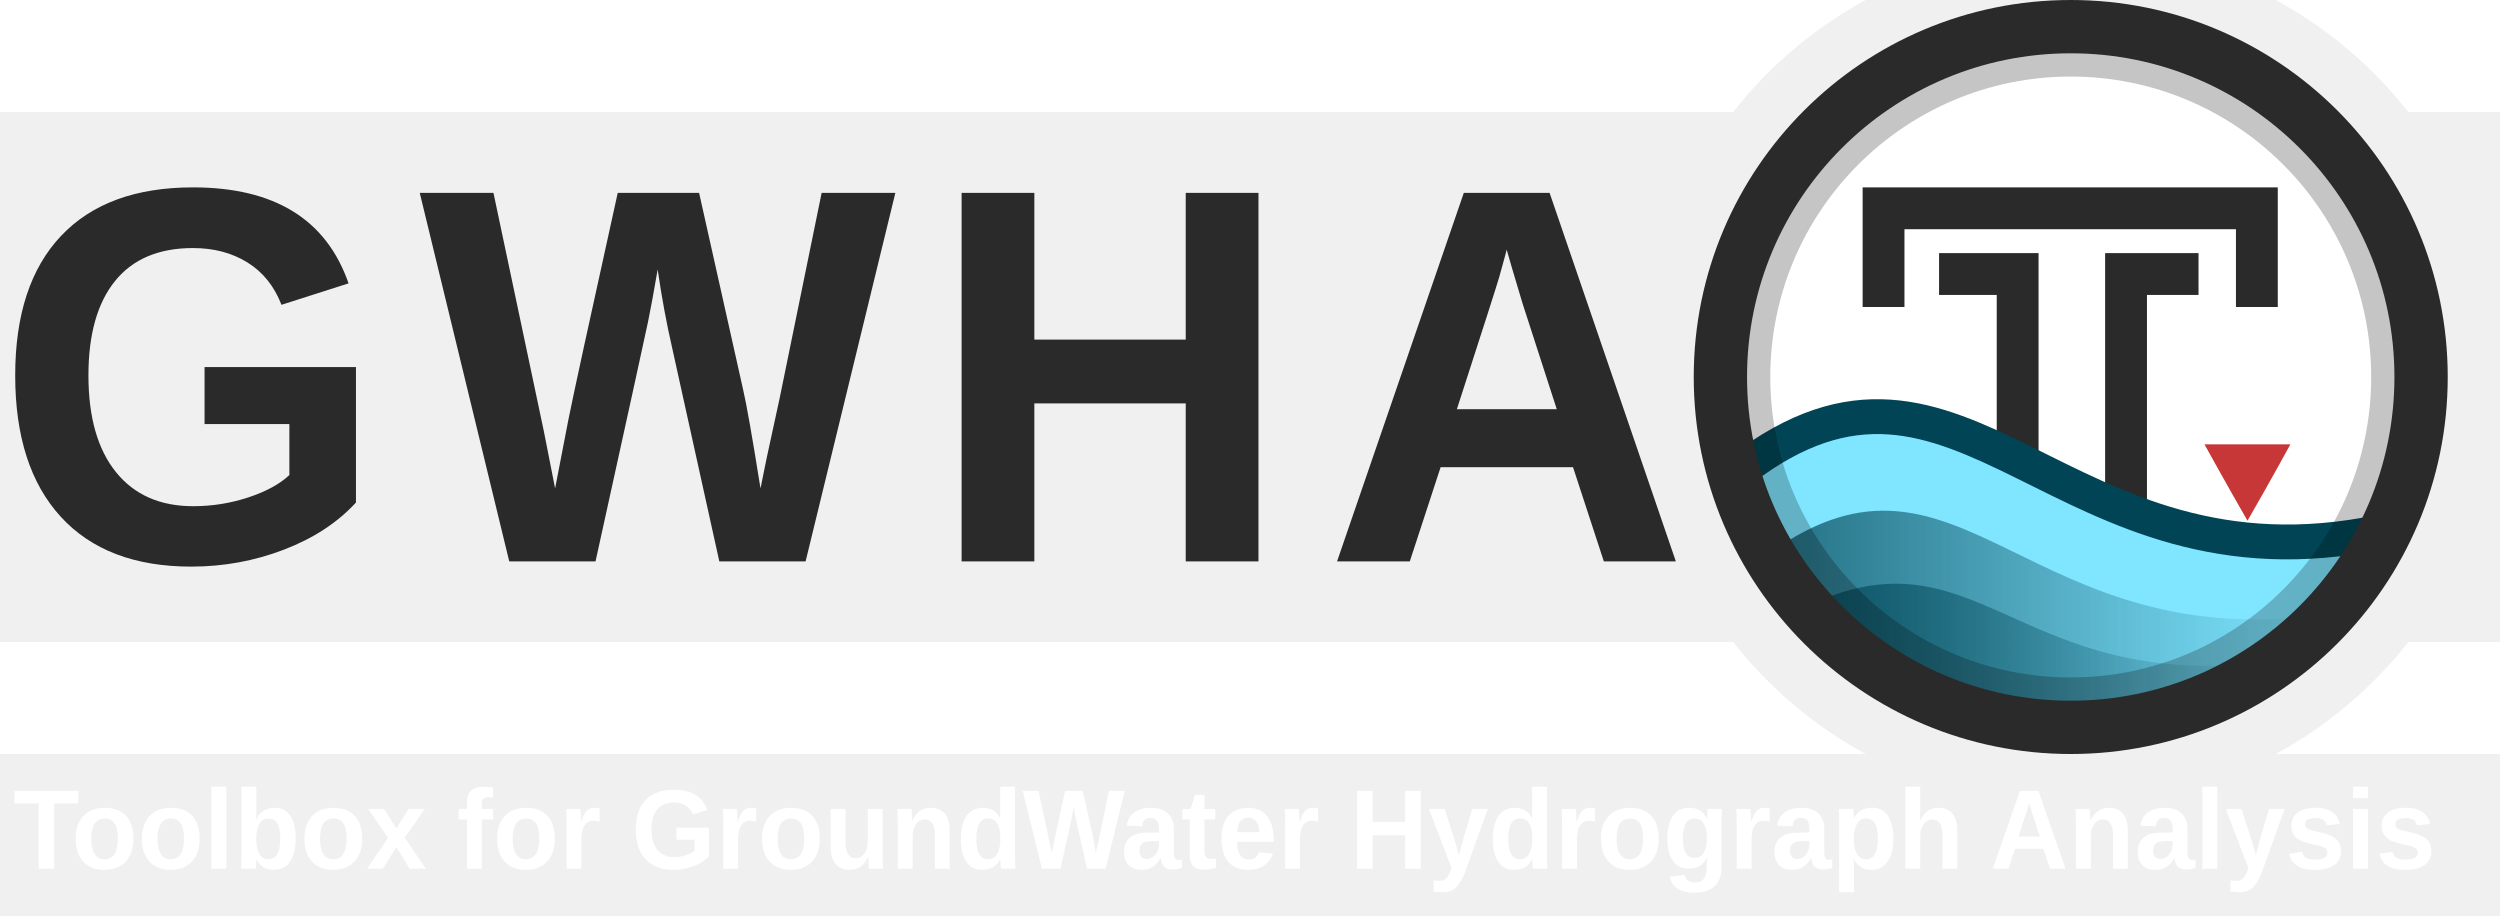
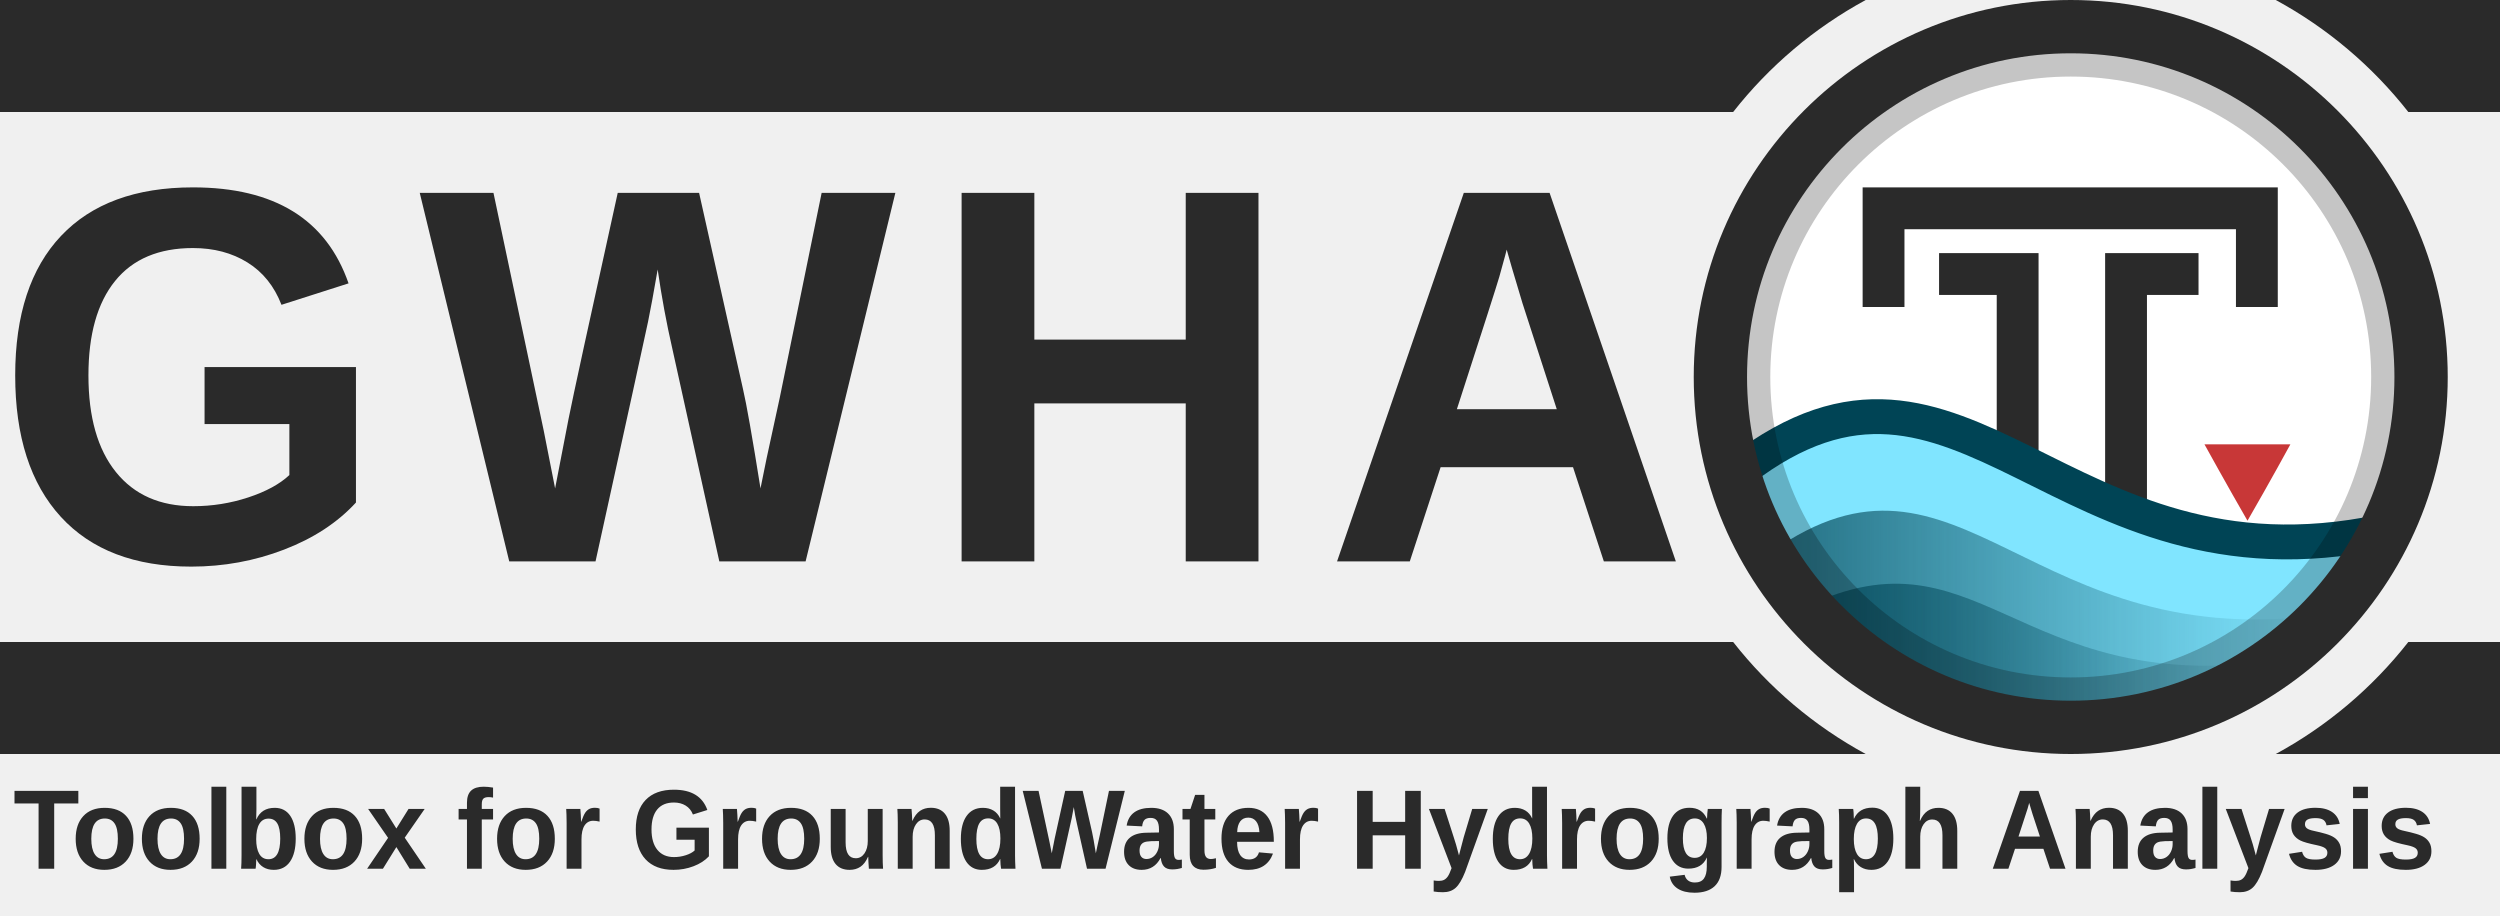
<svg xmlns="http://www.w3.org/2000/svg" xmlns:xlink="http://www.w3.org/1999/xlink" id="svg3336" style="enable-background:new" height="695" width="1897" version="1.1">
  <defs id="defs3338">
    <filter id="filter4254" style="color-interpolation-filters:sRGB">
      <feBlend id="feBlend4256" in2="BackgroundImage" mode="multiply" />
    </filter>
    <clipPath clipPathUnits="userSpaceOnUse" id="clipPath3962">
      <rect width="460.092" x="56.304" y="10.396" rx="230.027" height="460.093" style="fill:none;stroke:#ff0000;stroke-width:1.067;stroke-miterlimit:4;stroke-dasharray:none;enable-background:new" id="rect3964" clip-path="none" />
    </clipPath>
    <clipPath clipPathUnits="userSpaceOnUse" id="clipPath3973">
      <rect width="431.337" x="12.671" y="12.878" rx="215.65" height="431.337" style="fill:none;stroke:#ff0000;stroke-width:1;stroke-miterlimit:4;stroke-dasharray:none;enable-background:new" id="rect3975" clip-path="none" />
    </clipPath>
    <linearGradient id="linearGradient4067-5">
      <stop style="stop-color:#004354;stop-opacity:1;" offset="0" id="stop4069-0" />
      <stop style="stop-color:#004354;stop-opacity:0;" offset="1" id="stop4071-4" />
    </linearGradient>
    <linearGradient id="linearGradient4059-8">
      <stop style="stop-color:#004354;stop-opacity:1;" offset="0" id="stop4061-7" />
      <stop style="stop-color:#004354;stop-opacity:0;" offset="1" id="stop4063-6" />
    </linearGradient>
    <linearGradient id="linearGradient4190-6-2" y2="358" gradientUnits="userSpaceOnUse" x2="376" gradientTransform="matrix(1.0084,0,0,1.0084,-2.5546,-2)" y1="238" x1="256">
      <stop id="stop4186-77-0" style="stop-color:#00ccff;stop-opacity:1;" offset="0" />
      <stop id="stop4188-0-1" style="stop-color:#004354;stop-opacity:1;" offset="1" />
    </linearGradient>
    <linearGradient xlink:href="#linearGradient4067-5" id="linearGradient4144" gradientUnits="userSpaceOnUse" gradientTransform="matrix(1.232656,0,0,1.187506,1272.385,33.55664)" x1="60.435" y1="396.505" x2="357.194" y2="396.505" />
    <linearGradient xlink:href="#linearGradient4059-8" id="linearGradient4147" gradientUnits="userSpaceOnUse" gradientTransform="matrix(1.232656,0,0,1.238171,1269.92,8.42671)" x1="47.519" y1="376.82" x2="390.729" y2="376.82" />
  </defs>
-   <path style="opacity:1;fill:#ffffff;fill-opacity:1;stroke:none;stroke-width:59.875;stroke-linecap:square;stroke-linejoin:miter;stroke-miterlimit:4;stroke-dasharray:none;stroke-dashoffset:165;stroke-opacity:1;paint-order:normal;enable-background:new" d="M 0,7.8976733e-4 V 85.001 h 1315.105 c 27.272,-34.752 61.489,-63.767 100.598,-85 z m 1726.844,0 C 1765.952,21.234 1800.169,50.249 1827.441,85.001 h 69.559 V 7.8976733e-4 Z M 0,487.138 v 85 h 1415.703 c -39.108,-21.233 -73.324,-50.249 -100.596,-85 z m 1827.439,0 c -27.272,34.751 -61.488,63.767 -100.596,85 h 170.156 v -85 z" id="rect4534-8-6" />
+   <path style="opacity:1;fill:#2a2a2a;fill-opacity:1;stroke:none;stroke-width:59.875;stroke-linecap:square;stroke-linejoin:miter;stroke-miterlimit:4;stroke-dasharray:none;stroke-dashoffset:165;stroke-opacity:1;paint-order:normal;enable-background:new" d="M 0,7.8976733e-4 V 85.001 h 1315.105 c 27.272,-34.752 61.489,-63.767 100.598,-85 z m 1726.844,0 C 1765.952,21.234 1800.169,50.249 1827.441,85.001 h 69.559 V 7.8976733e-4 Z M 0,487.138 v 85 h 1415.703 c -39.108,-21.233 -73.324,-50.249 -100.596,-85 z m 1827.439,0 c -27.272,34.751 -61.488,63.767 -100.596,85 h 170.156 v -85 z" id="rect4534-8-6" />
  <g id="layer6" style="opacity:0.3;filter:url(#filter4254)" transform="translate(1717.1,-13.81731)" clip-path="url(#clipPath3962)" />
  <g id="layer1" style="display:none" transform="translate(1108.42,-549.3474)">
    <path id="path3774" d="m 177.12,614.784 h 191.883 c 154.987,0 177.12,22.119 177.12,176.96 v 153.813 c 0,154.837 -22.141,176.96 -177.12,176.96 H 177.12 C 22.144,1122.517 0,1100.331 0,945.515 V 791.701 c 0,-154.837 22.141,-176.96 177.12,-176.96 z" style="display:inline;fill:#0000ff;fill-opacity:0.081;stroke:#0000ff;stroke-width:1.067" />
    <circle id="path4118" style="color:#000000;display:inline;fill:#0000ff;fill-opacity:0.081;stroke:#0000ff;stroke-width:1.067;enable-background:accumulate" cx="273.067" cy="868.651" r="153.6" />
    <rect id="rect4152" style="color:#000000;display:inline;fill:#0000ff;fill-opacity:0.081;stroke:#0000ff;stroke-width:1.067;stroke-linecap:round;stroke-linejoin:round;enable-background:accumulate" height="290.133" width="290.133" y="723.584" x="128" />
    <rect id="rect4154" style="color:#000000;display:inline;fill:#0000ff;fill-opacity:0.081;stroke:#0000ff;stroke-width:1.067;stroke-linecap:round;stroke-linejoin:round;enable-background:accumulate" height="256" width="324.267" y="740.651" x="110.933" />
    <rect id="rect4156" style="color:#000000;display:inline;fill:#0000ff;fill-opacity:0.081;stroke:#0000ff;stroke-width:1.067;stroke-linecap:round;stroke-linejoin:round;enable-background:accumulate" height="324.267" width="256" y="706.517" x="145.067" />
  </g>
  <text xml:space="preserve" style="font-style:normal;font-variant:normal;font-weight:bold;font-stretch:normal;font-size:14.013px;line-height:150;font-family:'liberation sans';-inkscape-font-specification:'liberation sans Bold';letter-spacing:25px;word-spacing:0px;fill:#2a2a2a;fill-opacity:1;stroke:none;stroke-width:1.067;enable-background:new" x="-4.307" y="413.604" id="text3084-4-2" transform="scale(0.9709578,1.029911)">
    <tspan x="-4.307" y="413.604" id="tspan3086-5-7" style="font-style:normal;font-variant:normal;font-weight:bold;font-stretch:normal;font-size:394.62px;line-height:150;font-family:'liberation sans';-inkscape-font-specification:'liberation sans Bold';letter-spacing:25px;word-spacing:0px;fill:#2a2a2a;fill-opacity:1;stroke-width:1.067">
      <tspan x="-4.307" y="413.604" style="font-style:normal;font-variant:normal;font-weight:bold;font-stretch:normal;line-height:150;font-family:'liberation sans';-inkscape-font-specification:'liberation sans Bold';letter-spacing:25px;word-spacing:0px;fill:#2a2a2a;fill-opacity:1;stroke-width:1.067" id="tspan3088-9-3">GWHA</tspan>
    </tspan>
  </text>
  <rect x="-36.318" y="1.132" width="512" height="480" style="color:#000000;fill:#ffffff;enable-background:accumulate" id="rect4158" clip-path="url(#clipPath3973)" transform="matrix(1.232656,0,0,1.232656,1290.008,4.80322)" />
  <g id="g4537" transform="translate(2.4101563e-4,-74.58735)">
    <path id="path2995-6" d="m 1652.369,282.52 h -39.132 v 254.214" style="fill:none;fill-opacity:0;stroke:#2a2a2a;stroke-width:31.737;stroke-linecap:square;stroke-linejoin:miter;stroke-miterlimit:4;stroke-dasharray:none;stroke-opacity:1" />
    <path style="display:inline;fill:none;fill-opacity:0;stroke:#2a2a2a;stroke-width:31.737;stroke-linecap:square;stroke-linejoin:miter;stroke-miterlimit:4;stroke-dasharray:none;stroke-opacity:1;enable-background:new" d="m 1429.239,291.669 v -59.019 h 283.269 v 59.019" id="path3765" />
    <path id="path2995" d="m 1487.231,282.52 h 43.754 v 251.784" style="fill:none;fill-opacity:0;stroke:#2a2a2a;stroke-width:31.737;stroke-linecap:square;stroke-linejoin:miter;stroke-miterlimit:4;stroke-dasharray:none;stroke-opacity:1" />
  </g>
  <path d="m 1737.925,337.183 h -65.169 c 0,0 17.357,31.481 32.605,57.892 0.032,0 0.032,-0.021 0.032,-0.021 l 0.031,-0.032 0.032,-0.032 0.031,-0.021 c 17.058,-29.545 32.482,-57.853 32.482,-57.853 z" style="color:#000000;display:inline;fill:#c83737;fill-opacity:1;stroke-width:1.233;enable-background:new" id="path4622" />
  <path style="display:inline;fill:#80e5ff;fill-opacity:1;stroke:#004455;stroke-width:26.448;stroke-linecap:round;stroke-linejoin:round;stroke-miterlimit:4;stroke-dasharray:none;stroke-opacity:1;enable-background:new" d="m 1321.276,356.54 c -0.687,96.283 117.861,163.669 158.901,179.743 138.732,50.116 289.911,-38.339 326.938,-132.758 -245.523,51.493 -316.944,-176.561 -485.84,-46.985 z" id="path3852" />
  <path style="display:inline;opacity:0.75;fill:url(#linearGradient4147);fill-opacity:1;stroke:none;stroke-width:1.233;enable-background:new" d="m 1344.1,418.728 c 27.577,48.555 117.65,120.104 156.337,130.939 118.013,2.581 195.533,-27.946 268.73,-84.028 -231.445,34.711 -280.508,-148.914 -425.066,-46.911 z" id="path3852-7-7" />
  <path style="display:inline;opacity:0.75;fill:url(#linearGradient4144);fill-opacity:1;stroke:none;stroke-width:1.233;enable-background:new" d="m 1364.493,463.198 c 23.516,37.303 108.542,82.443 141.532,90.767 95.209,1.371 159.995,-18.804 219.07,-52.337 -197.362,26.667 -224.207,-108.202 -360.602,-38.43 z" id="path3852-7" />
  <rect width="487.995" x="1327.275" y="42.071" rx="243.977" height="487.996" style="opacity:0.23;fill:none;stroke:#000000;stroke-width:32.049;stroke-miterlimit:4;stroke-dasharray:none" id="rect16-9" ry="243.977" />
  <rect width="531.69" x="1305.428" y="20.223" rx="265.822" height="531.691" style="fill:none;fill-opacity:1;stroke:#2a2a2a;stroke-width:40.447;stroke-miterlimit:4;stroke-dasharray:none;stroke-opacity:1" id="rect16-5" clip-path="none" ry="265.822" />
-   <text xml:space="preserve" style="font-style:normal;font-variant:normal;font-weight:normal;font-stretch:normal;font-size:89.345px;line-height:0%;font-family:'Liberation Sans';-inkscape-font-specification:'Liberation Sans';letter-spacing:0px;word-spacing:8.194px;fill:#ffffff;fill-opacity:1;stroke:none;stroke-width:1.978;" x="10.309" y="645.043" id="text3090" transform="scale(0.9785241,1.021947)">
-     <tspan x="10.309" y="645.043" id="tspan3092" style="font-style:normal;font-variant:normal;font-weight:bold;font-stretch:normal;font-size:84.042px;line-height:1.25;font-family:'Liberation Sans';-inkscape-font-specification:'Liberation Sans Bold';letter-spacing:0px;word-spacing:9.573px;fill:#ffffff;fill-opacity:1;stroke-width:1.978;">
-       <tspan x="10.309" y="645.043" style="font-style:normal;font-variant:normal;font-weight:bold;font-stretch:normal;font-size:84.042px;font-family:'Liberation Sans';-inkscape-font-specification:'Liberation Sans Bold';letter-spacing:0px;word-spacing:9.573px;fill:#ffffff;fill-opacity:1;stroke-width:1.978;" id="tspan3094">Toolbox for GroundWater Hydrograph Analysis</tspan>
+   <text xml:space="preserve" style="font-style:normal;font-variant:normal;font-weight:normal;font-stretch:normal;font-size:89.345px;line-height:0%;font-family:'Liberation Sans';-inkscape-font-specification:'Liberation Sans';letter-spacing:0px;word-spacing:8.194px;fill:#2a2a2a;fill-opacity:1;stroke:none;stroke-width:1.978" x="10.309" y="645.043" id="text3090" transform="scale(0.9785241,1.021947)">
+     <tspan x="10.309" y="645.043" id="tspan3092" style="font-style:normal;font-variant:normal;font-weight:bold;font-stretch:normal;font-size:84.042px;line-height:1.25;font-family:'Liberation Sans';-inkscape-font-specification:'Liberation Sans Bold';letter-spacing:0px;word-spacing:9.573px;fill:#2a2a2a;fill-opacity:1;stroke-width:1.978">
+       <tspan x="10.309" y="645.043" style="font-style:normal;font-variant:normal;font-weight:bold;font-stretch:normal;font-size:84.042px;font-family:'Liberation Sans';-inkscape-font-specification:'Liberation Sans Bold';letter-spacing:0px;word-spacing:9.573px;fill:#2a2a2a;fill-opacity:1;stroke-width:1.978" id="tspan3094">Toolbox for GroundWater Hydrograph Analysis</tspan>
    </tspan>
  </text>
</svg>
